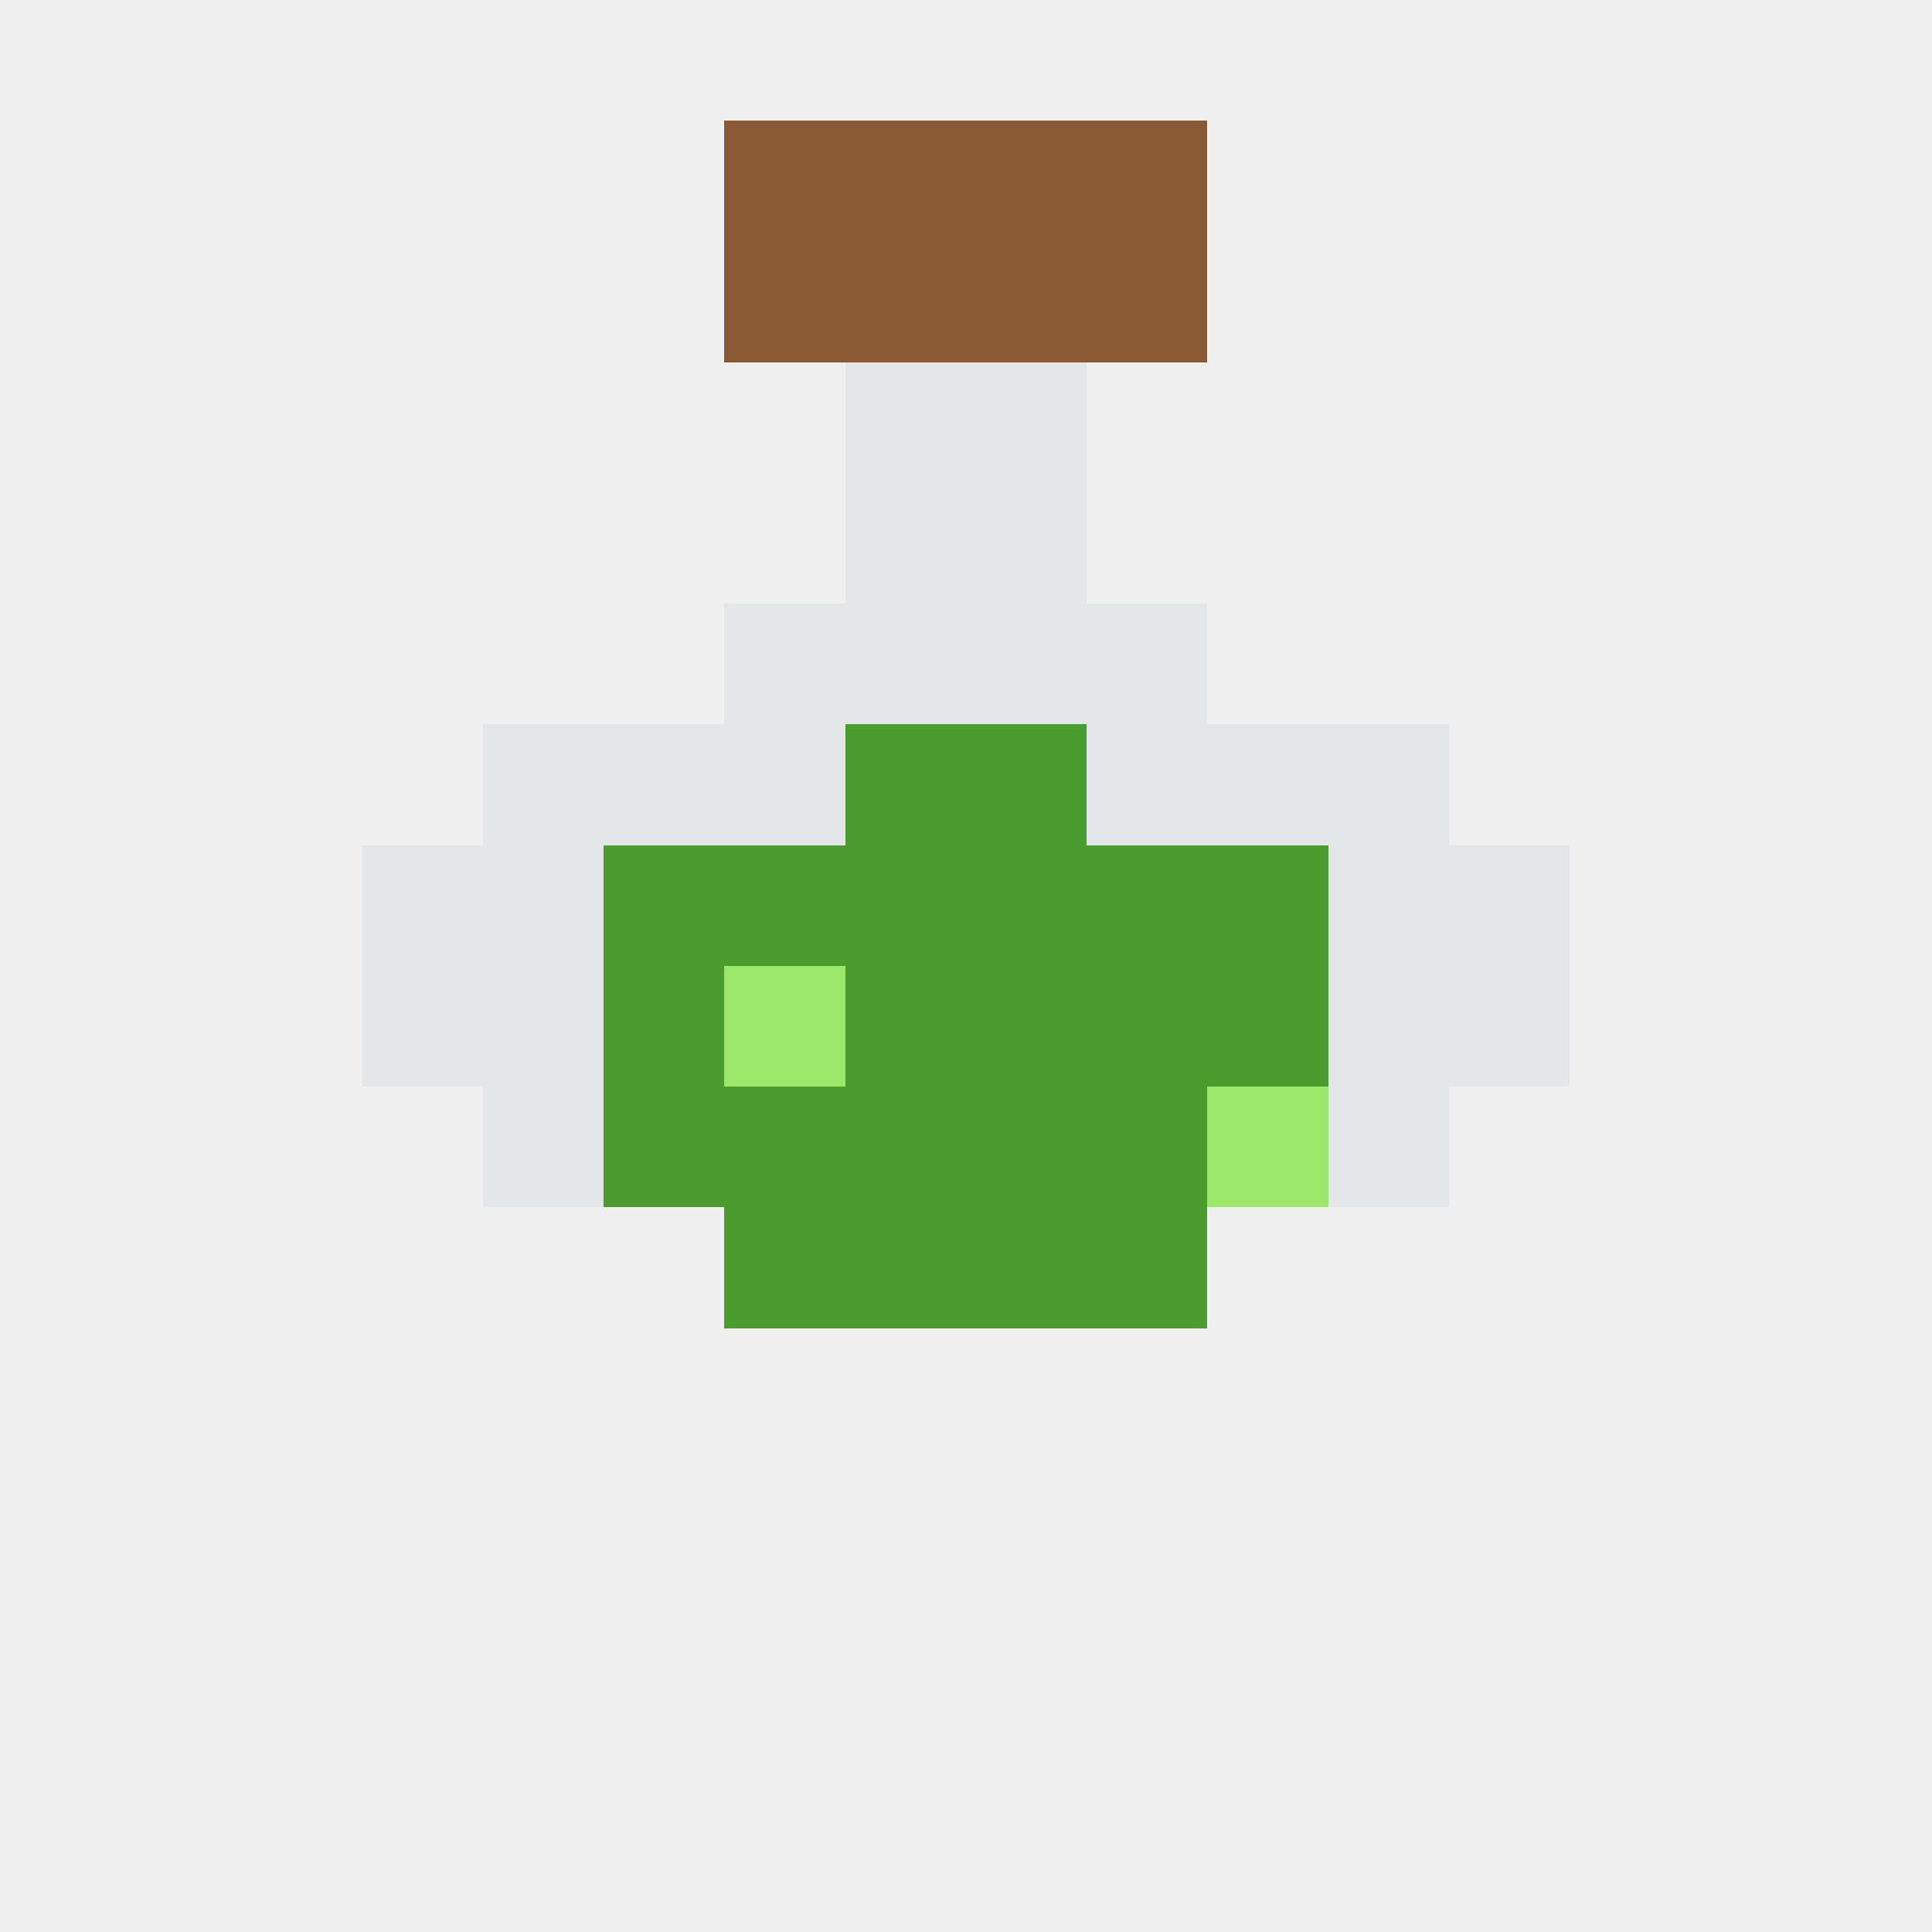
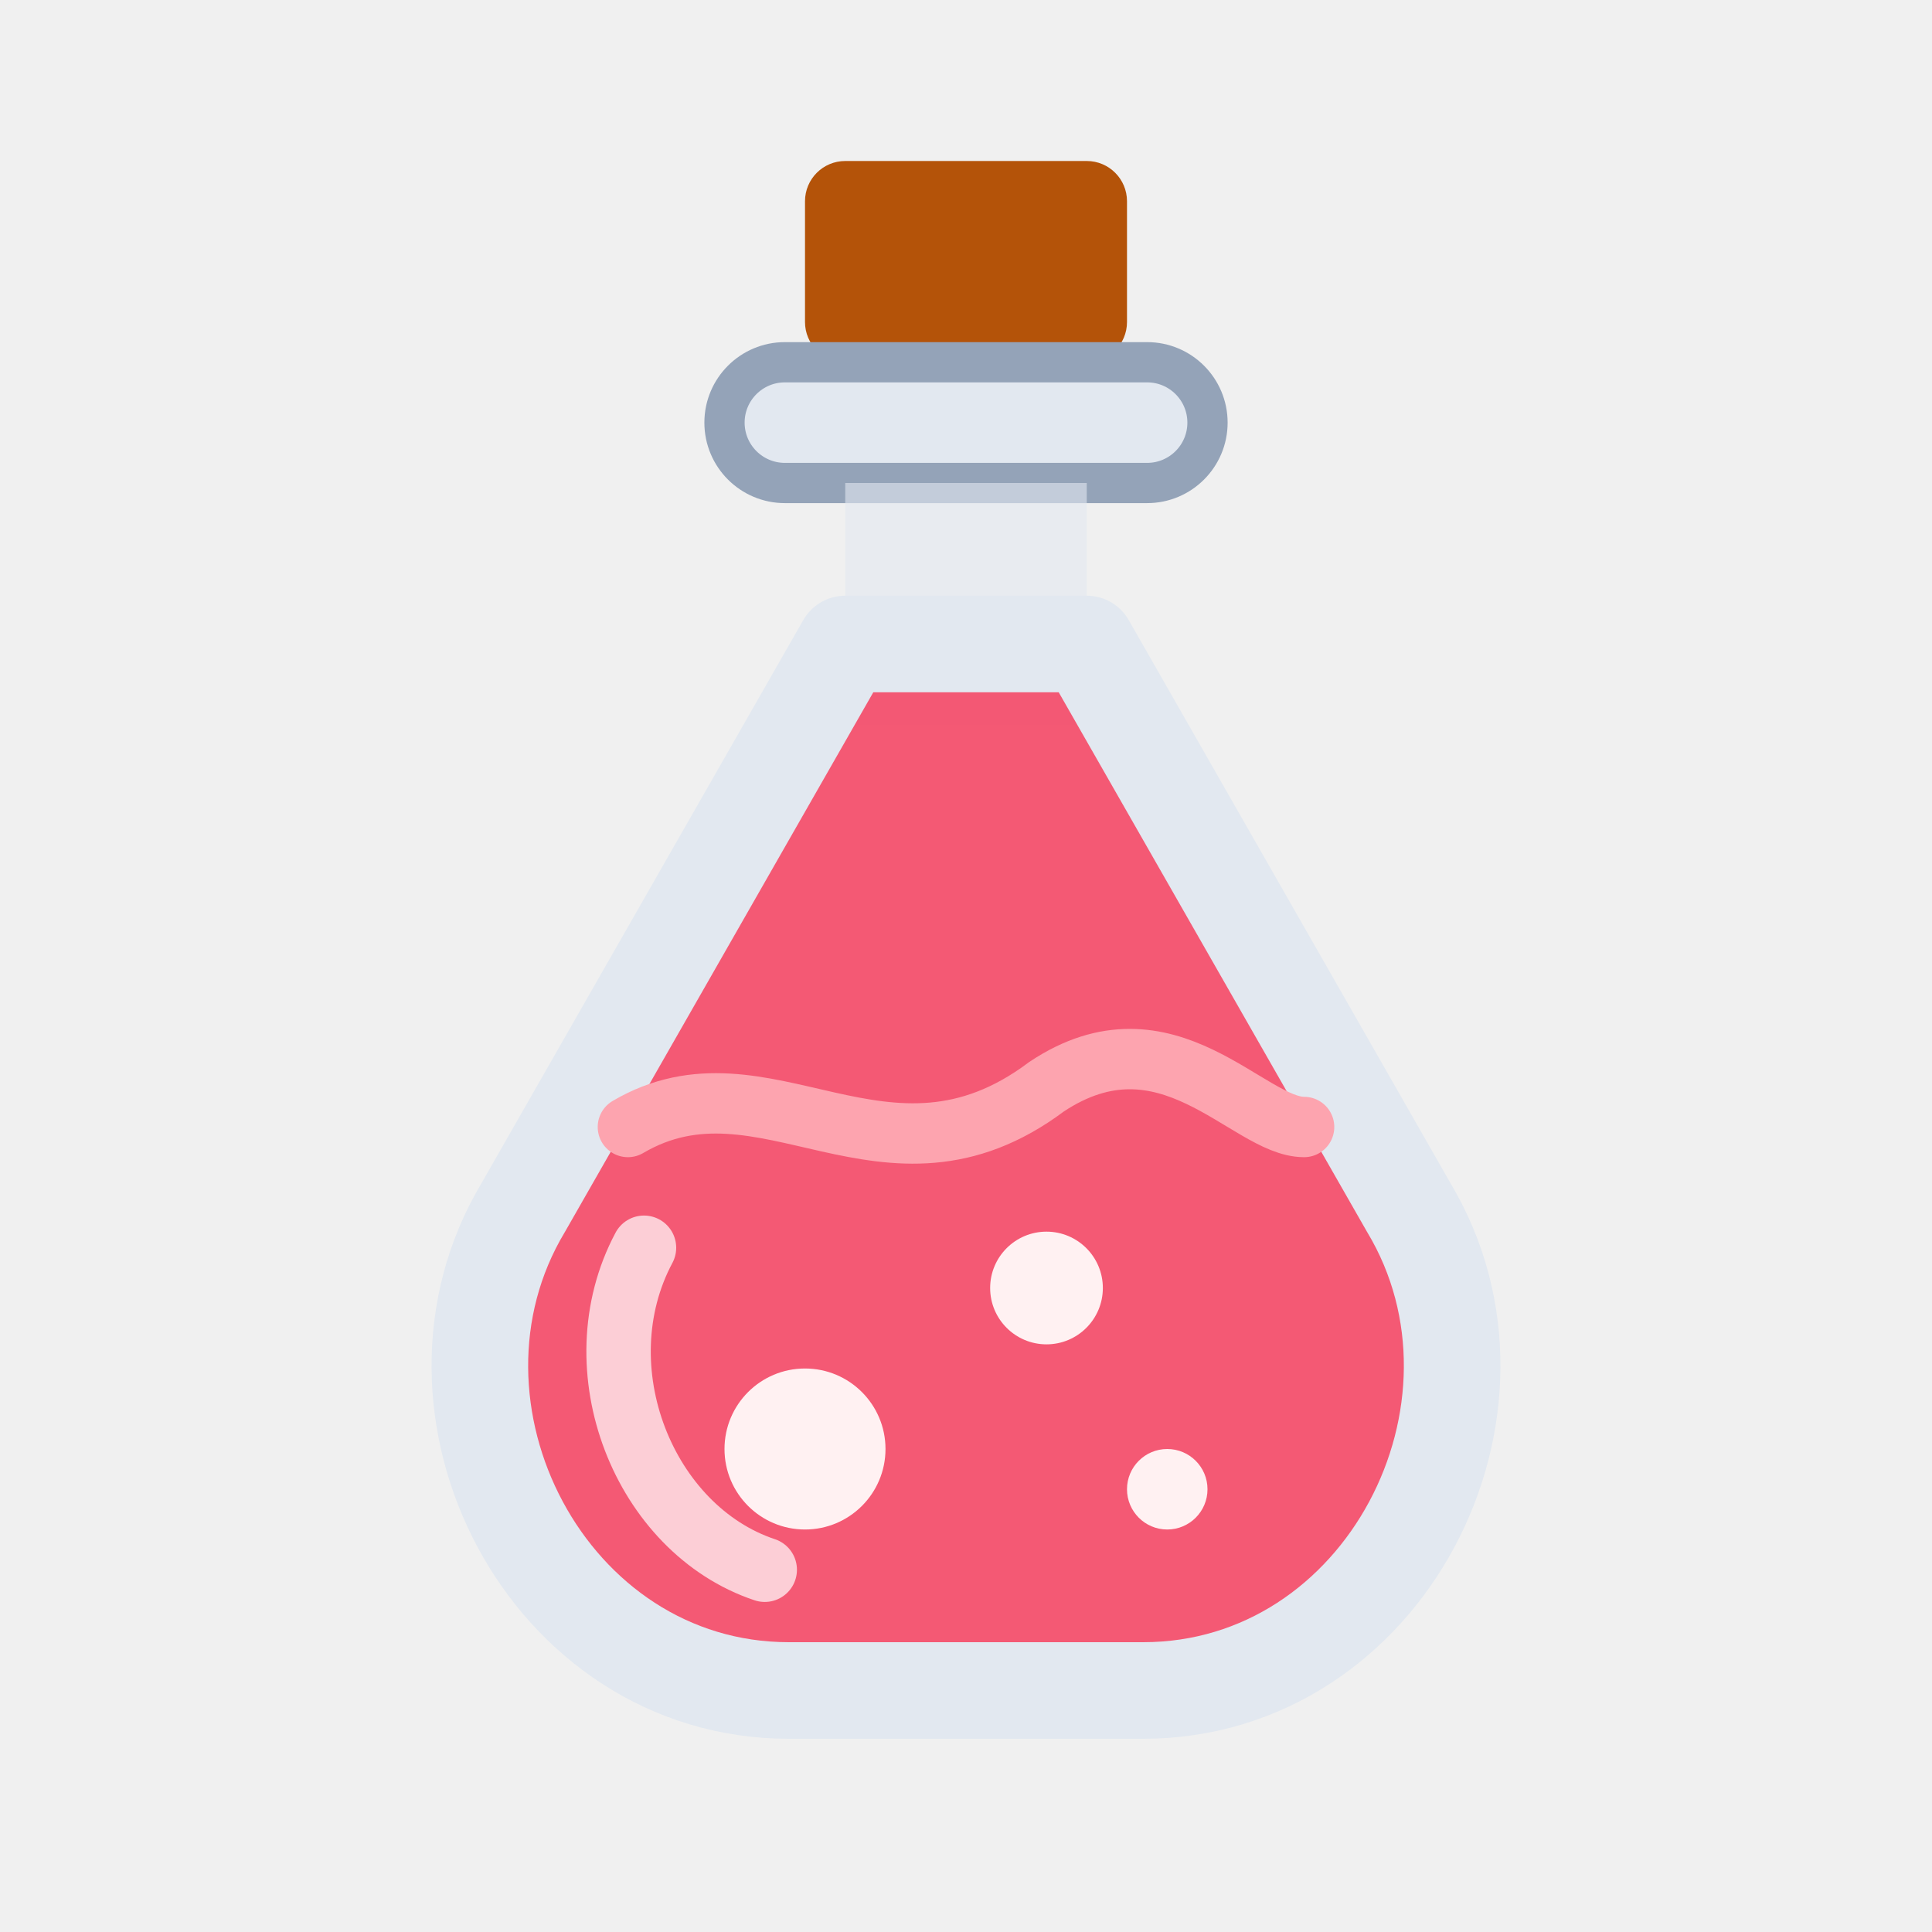
- <svg xmlns="http://www.w3.org/2000/svg" viewBox="0 0 24 24" shape-rendering="crispEdges">
-   <rect x="9" y="1.5" width="1.500" height="1.500" fill="#8a5a34" />
-   <rect x="10.5" y="1.5" width="1.500" height="1.500" fill="#8a5a34" />
-   <rect x="12" y="1.5" width="1.500" height="1.500" fill="#8a5a34" />
-   <rect x="13.5" y="1.5" width="1.500" height="1.500" fill="#8a5a34" />
-   <rect x="9" y="3" width="1.500" height="1.500" fill="#8a5a34" />
-   <rect x="10.5" y="3" width="1.500" height="1.500" fill="#8a5a34" />
-   <rect x="12" y="3" width="1.500" height="1.500" fill="#8a5a34" />
-   <rect x="13.5" y="3" width="1.500" height="1.500" fill="#8a5a34" />
-   <rect x="10.5" y="4.5" width="1.500" height="1.500" fill="#e3e7ea" />
-   <rect x="12" y="4.5" width="1.500" height="1.500" fill="#e3e7ea" />
-   <rect x="10.5" y="6" width="1.500" height="1.500" fill="#e3e7ea" />
-   <rect x="12" y="6" width="1.500" height="1.500" fill="#e3e7ea" />
-   <rect x="9" y="7.5" width="1.500" height="1.500" fill="#e3e7ea" />
-   <rect x="10.5" y="7.5" width="1.500" height="1.500" fill="#e3e7ea" />
-   <rect x="12" y="7.5" width="1.500" height="1.500" fill="#e3e7ea" />
-   <rect x="13.5" y="7.5" width="1.500" height="1.500" fill="#e3e7ea" />
-   <rect x="6" y="9" width="1.500" height="1.500" fill="#e3e7ea" />
-   <rect x="7.5" y="9" width="1.500" height="1.500" fill="#e3e7ea" />
-   <rect x="9" y="9" width="1.500" height="1.500" fill="#e3e7ea" />
-   <rect x="10.5" y="9" width="1.500" height="1.500" fill="#4a9c2f" />
-   <rect x="12" y="9" width="1.500" height="1.500" fill="#4a9c2f" />
-   <rect x="13.5" y="9" width="1.500" height="1.500" fill="#e3e7ea" />
-   <rect x="15" y="9" width="1.500" height="1.500" fill="#e3e7ea" />
-   <rect x="16.5" y="9" width="1.500" height="1.500" fill="#e3e7ea" />
-   <rect x="4.5" y="10.5" width="1.500" height="1.500" fill="#e3e7ea" />
-   <rect x="6" y="10.5" width="1.500" height="1.500" fill="#e3e7ea" />
-   <rect x="7.5" y="10.5" width="1.500" height="1.500" fill="#4a9c2f" />
-   <rect x="9" y="10.5" width="1.500" height="1.500" fill="#4a9c2f" />
-   <rect x="10.5" y="10.5" width="1.500" height="1.500" fill="#4a9c2f" />
-   <rect x="12" y="10.5" width="1.500" height="1.500" fill="#4a9c2f" />
-   <rect x="13.5" y="10.5" width="1.500" height="1.500" fill="#4a9c2f" />
-   <rect x="15" y="10.5" width="1.500" height="1.500" fill="#4a9c2f" />
-   <rect x="16.5" y="10.5" width="1.500" height="1.500" fill="#e3e7ea" />
-   <rect x="18" y="10.5" width="1.500" height="1.500" fill="#e3e7ea" />
-   <rect x="4.5" y="12" width="1.500" height="1.500" fill="#e3e7ea" />
-   <rect x="6" y="12" width="1.500" height="1.500" fill="#e3e7ea" />
-   <rect x="7.5" y="12" width="1.500" height="1.500" fill="#4a9c2f" />
-   <rect x="9" y="12" width="1.500" height="1.500" fill="#9be86b" />
-   <rect x="10.5" y="12" width="1.500" height="1.500" fill="#4a9c2f" />
-   <rect x="12" y="12" width="1.500" height="1.500" fill="#4a9c2f" />
-   <rect x="13.5" y="12" width="1.500" height="1.500" fill="#4a9c2f" />
-   <rect x="15" y="12" width="1.500" height="1.500" fill="#4a9c2f" />
-   <rect x="16.5" y="12" width="1.500" height="1.500" fill="#e3e7ea" />
-   <rect x="18" y="12" width="1.500" height="1.500" fill="#e3e7ea" />
-   <rect x="6" y="13.5" width="1.500" height="1.500" fill="#e3e7ea" />
-   <rect x="7.5" y="13.5" width="1.500" height="1.500" fill="#4a9c2f" />
-   <rect x="9" y="13.5" width="1.500" height="1.500" fill="#4a9c2f" />
-   <rect x="10.5" y="13.5" width="1.500" height="1.500" fill="#4a9c2f" />
-   <rect x="12" y="13.5" width="1.500" height="1.500" fill="#4a9c2f" />
-   <rect x="13.5" y="13.5" width="1.500" height="1.500" fill="#4a9c2f" />
-   <rect x="15" y="13.5" width="1.500" height="1.500" fill="#9be86b" />
-   <rect x="16.5" y="13.5" width="1.500" height="1.500" fill="#e3e7ea" />
-   <rect x="9" y="15" width="1.500" height="1.500" fill="#4a9c2f" />
-   <rect x="10.5" y="15" width="1.500" height="1.500" fill="#4a9c2f" />
-   <rect x="12" y="15" width="1.500" height="1.500" fill="#4a9c2f" />
-   <rect x="13.5" y="15" width="1.500" height="1.500" fill="#4a9c2f" />
+ <svg xmlns="http://www.w3.org/2000/svg" viewBox="0 0 24 24" fill="none">
+   <rect x="10" y="2" width="4" height="2.5" rx="0.5" fill="#B45309" />
+   <rect x="9" y="4.5" width="6" height="1.5" rx="0.75" fill="#E2E8F0" stroke="#94A3B8" stroke-width="0.5" />
+   <rect x="10.5" y="6" width="3" height="3" fill="#E2E8F0" opacity="0.6" />
+   <path d="M10.5 8L6.5 15C5 17.5 6.8 21 9.8 21H14.2C17.2 21 19 17.5 17.5 15L13.5 8H10.5Z" fill="#F43F5E" fill-opacity="0.85" />
+   <path d="M10.5 8L6.5 15C5 17.5 6.8 21 9.8 21H14.2C17.2 21 19 17.5 17.5 15L13.5 8H10.5Z" stroke="#E2E8F0" stroke-width="1.2" stroke-linejoin="round" />
+   <path d="M7.8 14C9.5 13 11 15 13 13.5C14.5 12.5 15.5 14 16.2 14" stroke="#FDA4AF" stroke-width="0.75" stroke-linecap="round" />
+   <circle cx="10" cy="18" r="1" fill="#FFF1F2" />
+   <circle cx="13" cy="16" r="0.7" fill="#FFF1F2" />
+   <circle cx="14.5" cy="18.5" r="0.5" fill="#FFF1F2" />
+   <path d="M8 15.5C7.2 17 8 19 9.5 19.5" stroke="#FFFFFF" stroke-width="0.8" stroke-linecap="round" opacity="0.7" />
</svg>
